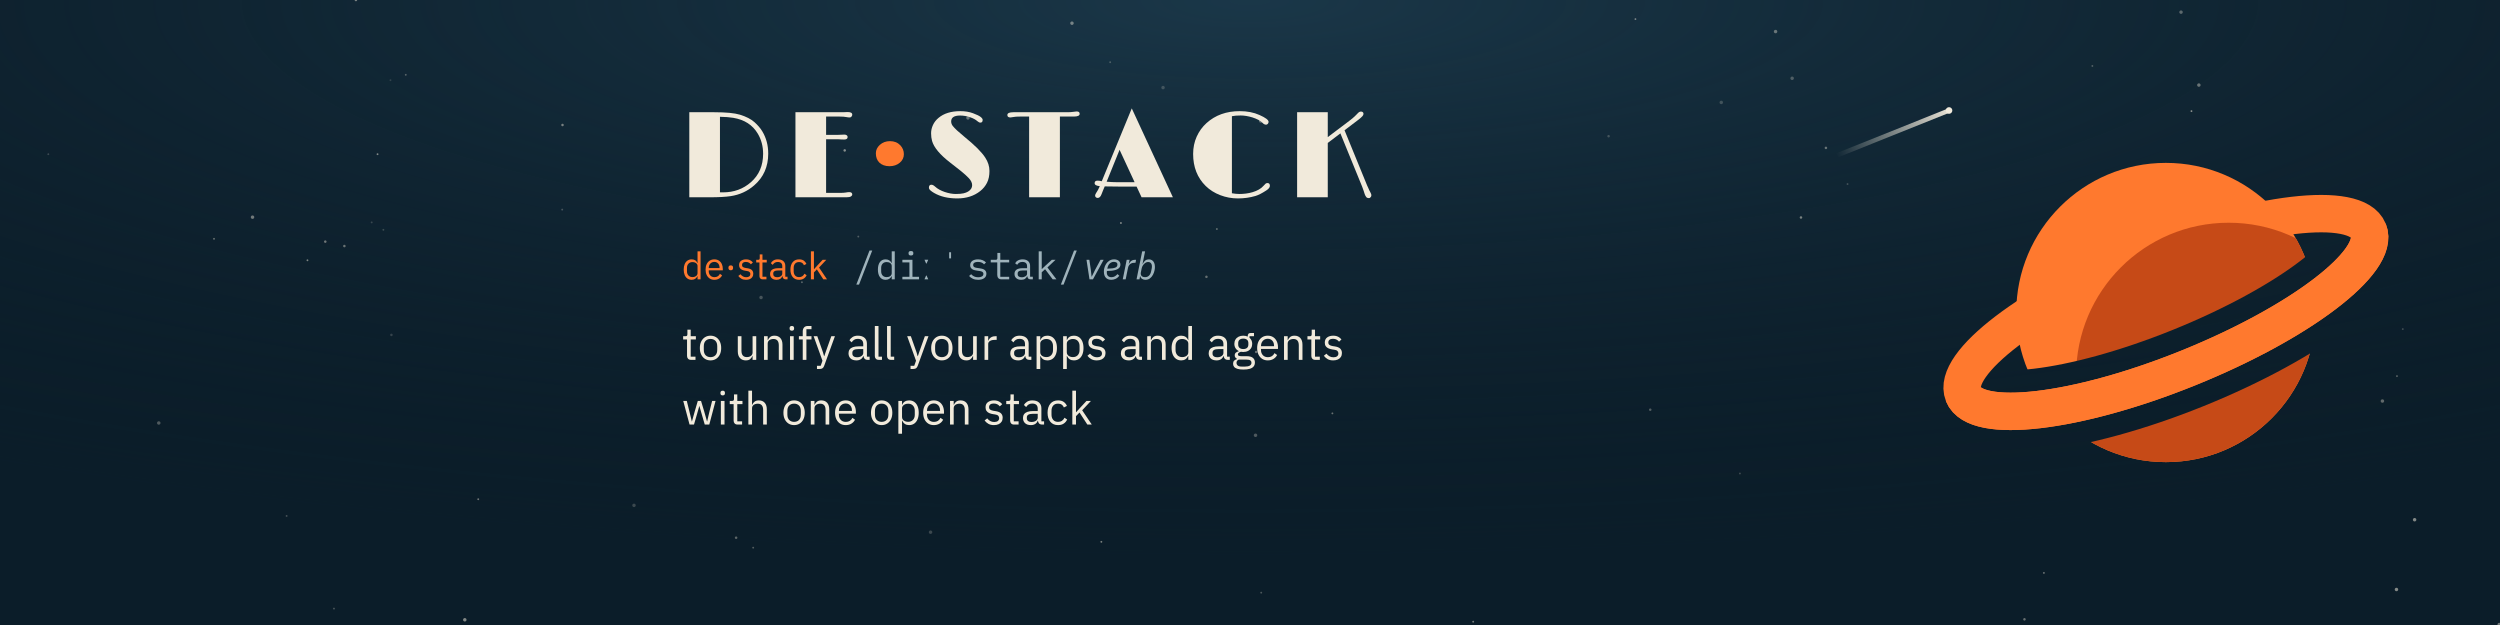
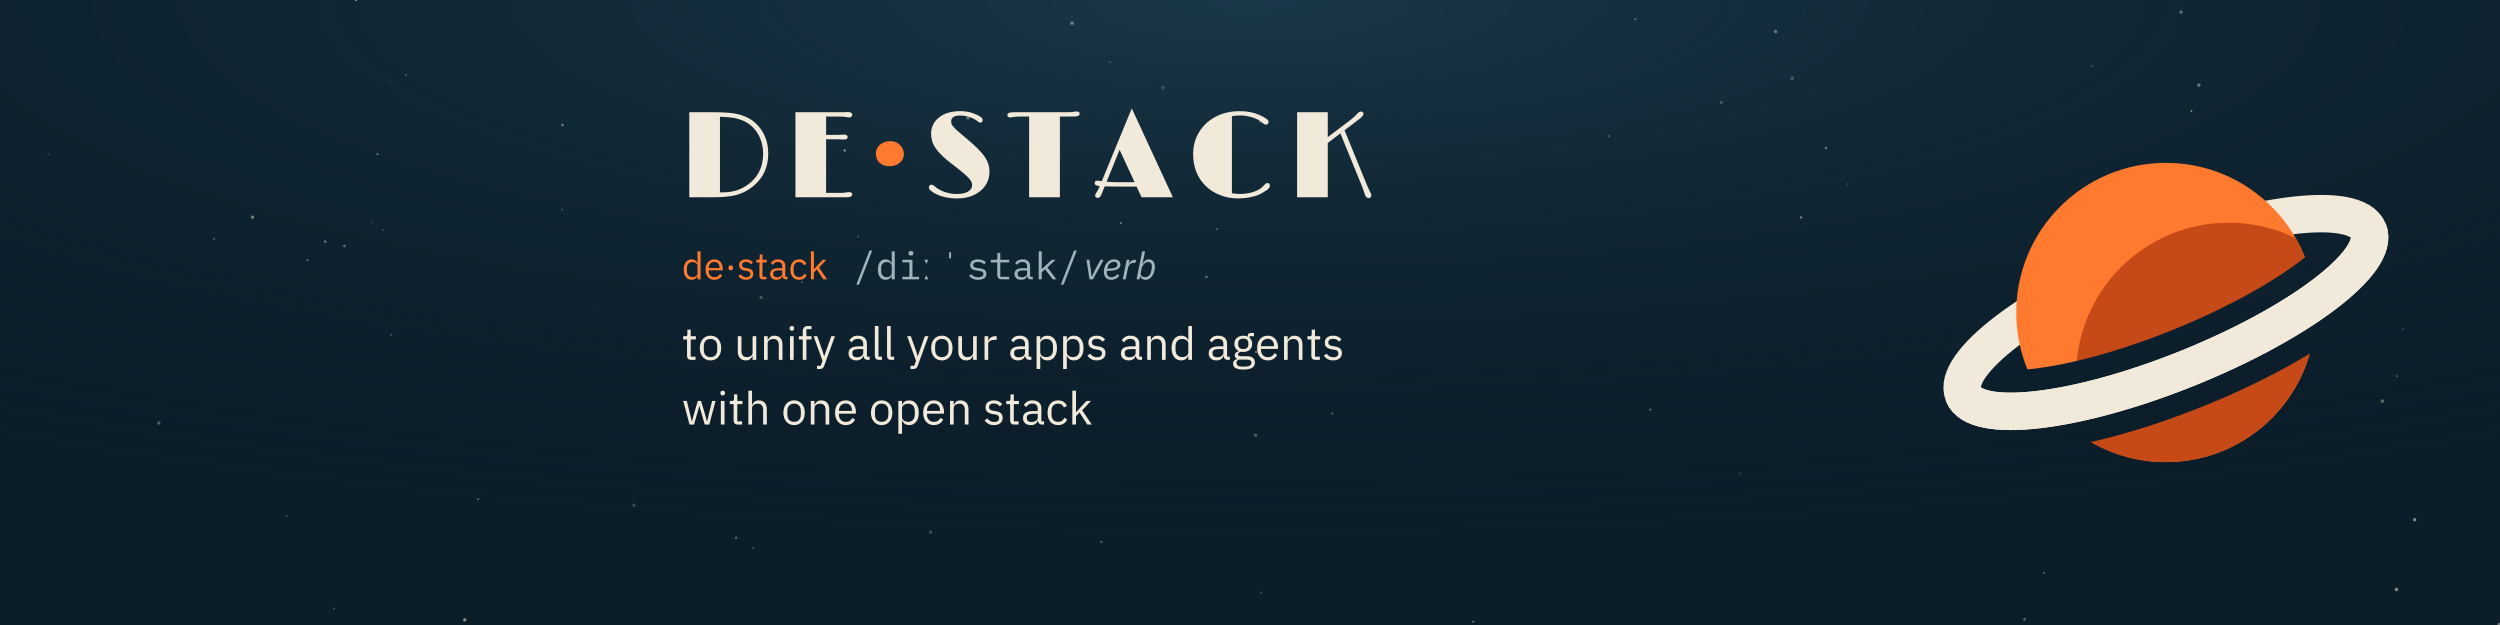
<svg xmlns="http://www.w3.org/2000/svg" viewBox="0 0 1584 396" role="img" aria-label="Destack banner, 1584 by 396">
  <defs>
    <radialGradient id="b2light" cx="0.5" cy="0" r="0.9">
      <stop offset="0" stop-color="#1c3a4c" stop-opacity="0.9" />
      <stop offset="1" stop-color="#0b1d29" stop-opacity="0" />
    </radialGradient>
  </defs>
  <rect width="1584" height="396" fill="#0b1d29" />
  <rect width="1584" height="396" fill="url(#b2light)" />
  <circle cx="710.2" cy="141.3" r="0.60" fill="#f1eadb" opacity="0.54" />
  <circle cx="1325.7" cy="41.8" r="0.60" fill="#f1eadb" opacity="0.30" />
  <circle cx="247.4" cy="50.8" r="0.60" fill="#f1eadb" opacity="0.15" />
  <circle cx="1156.9" cy="93.7" r="0.80" fill="#f1eadb" opacity="0.40" />
  <circle cx="1282.7" cy="392.4" r="0.80" fill="#f1eadb" opacity="0.41" />
  <circle cx="248.0" cy="212.2" r="0.80" fill="#f1eadb" opacity="0.18" />
  <circle cx="30.6" cy="97.7" r="0.60" fill="#f1eadb" opacity="0.21" />
  <circle cx="1102.4" cy="300.0" r="0.60" fill="#f1eadb" opacity="0.22" />
  <circle cx="303.0" cy="316.3" r="0.60" fill="#f1eadb" opacity="0.45" />
  <circle cx="697.8" cy="343.3" r="0.60" fill="#f1eadb" opacity="0.49" />
  <circle cx="679.2" cy="14.7" r="1.10" fill="#f1eadb" opacity="0.44" />
  <circle cx="1393.2" cy="53.9" r="1.10" fill="#f1eadb" opacity="0.40" />
  <circle cx="100.6" cy="268.0" r="1.10" fill="#f1eadb" opacity="0.30" />
  <circle cx="1518.7" cy="238.3" r="0.60" fill="#f1eadb" opacity="0.34" />
  <circle cx="535.2" cy="95.3" r="0.80" fill="#f1eadb" opacity="0.53" />
  <circle cx="466.4" cy="340.7" r="0.80" fill="#f1eadb" opacity="0.36" />
  <circle cx="798.8" cy="76.7" r="1.10" fill="#f1eadb" opacity="0.34" />
  <circle cx="160.0" cy="137.6" r="1.10" fill="#f1eadb" opacity="0.44" />
  <circle cx="764.4" cy="175.4" r="0.80" fill="#f1eadb" opacity="0.38" />
  <circle cx="1141.1" cy="137.8" r="0.80" fill="#f1eadb" opacity="0.47" />
  <circle cx="242.9" cy="145.6" r="0.60" fill="#f1eadb" opacity="0.21" />
  <circle cx="1019.2" cy="86.3" r="0.80" fill="#f1eadb" opacity="0.22" />
  <circle cx="933.4" cy="393.9" r="0.60" fill="#f1eadb" opacity="0.48" />
  <circle cx="451.8" cy="93.6" r="0.80" fill="#f1eadb" opacity="0.26" />
  <circle cx="1432.2" cy="259.5" r="1.10" fill="#f1eadb" opacity="0.32" />
  <circle cx="181.6" cy="326.9" r="0.60" fill="#f1eadb" opacity="0.26" />
  <circle cx="1529.9" cy="329.3" r="1.10" fill="#f1eadb" opacity="0.52" />
  <circle cx="799.1" cy="375.5" r="0.60" fill="#f1eadb" opacity="0.29" />
  <circle cx="771.0" cy="145.1" r="0.60" fill="#f1eadb" opacity="0.38" />
  <circle cx="613.3" cy="74.7" r="1.10" fill="#f1eadb" opacity="0.38" />
  <circle cx="795.5" cy="275.8" r="1.10" fill="#f1eadb" opacity="0.29" />
  <circle cx="356.2" cy="132.8" r="0.60" fill="#f1eadb" opacity="0.25" />
  <circle cx="589.6" cy="337.2" r="1.10" fill="#f1eadb" opacity="0.21" />
  <circle cx="1090.6" cy="64.9" r="1.10" fill="#f1eadb" opacity="0.21" />
  <circle cx="225.5" cy="0.0" r="0.80" fill="#f1eadb" opacity="0.47" />
  <circle cx="1125.0" cy="20.0" r="1.10" fill="#f1eadb" opacity="0.39" />
  <circle cx="1509.5" cy="254.1" r="1.10" fill="#f1eadb" opacity="0.37" />
  <circle cx="206.1" cy="153.1" r="0.80" fill="#f1eadb" opacity="0.43" />
  <circle cx="543.8" cy="149.9" r="0.60" fill="#f1eadb" opacity="0.29" />
  <circle cx="703.4" cy="39.4" r="0.60" fill="#f1eadb" opacity="0.26" />
  <circle cx="356.4" cy="79.2" r="0.80" fill="#f1eadb" opacity="0.46" />
  <circle cx="844.2" cy="261.9" r="0.60" fill="#f1eadb" opacity="0.41" />
  <circle cx="218.2" cy="155.9" r="0.80" fill="#f1eadb" opacity="0.41" />
  <circle cx="239.2" cy="97.7" r="0.60" fill="#f1eadb" opacity="0.51" />
  <circle cx="194.8" cy="164.9" r="0.60" fill="#f1eadb" opacity="0.49" />
  <circle cx="1337.9" cy="282.8" r="0.60" fill="#f1eadb" opacity="0.43" />
  <circle cx="1036.2" cy="12.1" r="0.60" fill="#f1eadb" opacity="0.46" />
  <circle cx="294.5" cy="392.7" r="1.10" fill="#f1eadb" opacity="0.52" />
  <circle cx="508.1" cy="178.8" r="0.60" fill="#f1eadb" opacity="0.34" />
  <circle cx="1170.6" cy="116.6" r="0.60" fill="#f1eadb" opacity="0.23" />
  <circle cx="482.2" cy="188.5" r="1.10" fill="#f1eadb" opacity="0.25" />
  <circle cx="257.1" cy="47.4" r="0.60" fill="#f1eadb" opacity="0.32" />
  <circle cx="1381.9" cy="7.7" r="1.10" fill="#f1eadb" opacity="0.34" />
  <circle cx="736.9" cy="55.5" r="1.10" fill="#f1eadb" opacity="0.20" />
  <circle cx="795.9" cy="223.0" r="0.80" fill="#f1eadb" opacity="0.41" />
  <circle cx="211.6" cy="385.6" r="0.60" fill="#f1eadb" opacity="0.28" />
  <circle cx="1311.4" cy="168.6" r="0.80" fill="#f1eadb" opacity="0.48" />
  <circle cx="1388.5" cy="70.4" r="0.60" fill="#f1eadb" opacity="0.54" />
  <circle cx="1522.4" cy="208.5" r="0.60" fill="#f1eadb" opacity="0.23" />
  <circle cx="1135.5" cy="49.6" r="1.10" fill="#f1eadb" opacity="0.27" />
  <circle cx="401.7" cy="320.2" r="1.10" fill="#f1eadb" opacity="0.21" />
  <circle cx="1045.6" cy="259.6" r="0.80" fill="#f1eadb" opacity="0.31" />
  <circle cx="1295.0" cy="363.0" r="0.60" fill="#f1eadb" opacity="0.42" />
  <circle cx="135.6" cy="151.3" r="0.60" fill="#f1eadb" opacity="0.40" />
  <circle cx="235.5" cy="140.9" r="0.60" fill="#f1eadb" opacity="0.19" />
  <circle cx="1583.5" cy="395.7" r="1.10" fill="#f1eadb" opacity="0.45" />
  <circle cx="1518.4" cy="373.5" r="1.10" fill="#f1eadb" opacity="0.53" />
  <circle cx="1282.7" cy="198.4" r="1.10" fill="#f1eadb" opacity="0.20" />
  <circle cx="477.2" cy="347.0" r="0.60" fill="#f1eadb" opacity="0.32" />
  <defs>
-     <linearGradient id="b2streak" x1="1163.8" y1="98.5" x2="1234.9" y2="70.0" gradientUnits="userSpaceOnUse">
-       <stop offset="0" stop-color="#f1eadb" stop-opacity="0" />
-       <stop offset="1" stop-color="#f1eadb" stop-opacity="0.95" />
-     </linearGradient>
-   </defs>
-   <path d="M1163.8 98.5L1234.9 70.0" stroke="url(#b2streak)" stroke-width="2.8" stroke-linecap="round" />
-   <circle cx="1234.9" cy="70.0" r="2.1" fill="#f1eadb" />
-   <defs>
    <radialGradient id="b2halo">
      <stop offset="0.55" stop-color="#ff792e" stop-opacity="0.35" />
      <stop offset="1" stop-color="#ff792e" stop-opacity="0" />
    </radialGradient>
    <clipPath id="b2front">
      <path d="M-60 198.0H2804.6V278.0H-60Z" transform="rotate(-22 1372.3 198.0)" />
    </clipPath>
    <clipPath id="b2globe">
      <circle cx="1372.3" cy="198.0" r="94.8" />
    </clipPath>
    <clipPath id="b2lit">
      <circle cx="1315.42" cy="141.12" r="94.80" />
    </clipPath>
    <mask id="b2cut" maskUnits="userSpaceOnUse" x="-60" y="-60" width="2864.6" height="516.0">
      <rect x="-60" y="-60" width="2864.6" height="516.0" fill="#fff" />
      <g clip-path="url(#b2front)">
        <ellipse cx="1372.3" cy="198.0" rx="138.4" ry="37.9" transform="rotate(-22 1372.3 198.0)" fill="none" stroke="#000" stroke-width="52.1" />
      </g>
    </mask>
  </defs>
-   <ellipse cx="1372.3" cy="198.0" rx="138.4" ry="37.9" transform="rotate(-22 1372.3 198.0)" fill="none" stroke="#ff792e" stroke-width="23.7" />
+   <ellipse cx="1372.3" cy="198.0" rx="138.4" ry="37.9" transform="rotate(-22 1372.3 198.0)" fill="none" stroke="#f1eadb" stroke-width="23.7" />
  <g mask="url(#b2cut)">
    <circle cx="1372.3" cy="198.0" r="94.8" fill="#ff792e" />
    <g clip-path="url(#b2globe)">
      <circle cx="1412.12" cy="237.82" r="96.70" fill="#c64a17" />
    </g>
  </g>
  <g clip-path="url(#b2front)">
-     <ellipse cx="1372.3" cy="198.0" rx="138.4" ry="37.9" transform="rotate(-22 1372.3 198.0)" fill="none" stroke="#ff792e" stroke-width="23.7" />
+     <ellipse cx="1372.3" cy="198.0" rx="138.4" ry="37.9" transform="rotate(-22 1372.3 198.0)" fill="none" stroke="#f1eadb" stroke-width="23.7" />
  </g>
  <g aria-label="Destack. de·stack /diːˈstak/ verb: to unify all your apps and agents with one open stack">
    <path fill="#f1eadb" transform="translate(430 125) scale(0.03808594 -0.03808594)" d="M177 1415L593 1415Q884 1415 1020 1374Q1175 1326 1259.5 1251Q1344 1176 1392 1096Q1490 933 1490 726Q1490 400 1256 198Q1090 53 865 19Q740 0 515 0L177 0ZM687 83Q703 82 716 82L739 82Q1010 82 1202 251Q1405 429 1405 724Q1405 910 1316 1059Q1187 1276 908 1322Q817 1337 687 1339Z" />
    <path fill="#f1eadb" transform="translate(497.8996 125) scale(0.03808594 -0.03808594)" d="M1054 86Q1105 86 1105 46Q1105 28 1083 14Q1061 0 1007 0L160 0L160 1415Q554 1415 948 1415L1030 1418Q1105 1418 1105 1374Q1105 1357 1092.5 1342.5Q1080 1328 1064 1328Q1038 1328 1009 1334Q966 1343 891 1343L670 1343L670 1038L852 1038Q852 1038 975 1043Q997 1043 1012.5 1032.5Q1028 1022 1028 1003Q1028 961 972 961L929 962Q896 965 874 965L670 965L670 73L891 73Q965 73 996 79Q1033 86 1054 86Z" />
    <path fill="#ff792e" transform="translate(551.2504 125) scale(0.03808594 -0.03808594)" d="M324 517Q270 517 227.5 532.5Q185 548 156 576Q97 634 97 732Q97 812 163 872Q232 934 332 934Q438 934 504 865Q563 802 563 717Q563 632 495 575Q426 517 324 517Z" />
    <path fill="#f1eadb" transform="translate(585.1012 125) scale(0.03808594 -0.03808594)" d="M177 72Q142 92 116.5 114Q91 136 91 161Q91 209 132 209Q159 209 192 179Q225 149 266 126.5Q307 104 355 88Q454 55 538 55Q622 55 667.5 66Q713 77 744 96Q810 137 810 201Q810 260 753 320Q705 371 617 442L446 576Q189 774 143 938Q127 995 127 1065Q127 1135 158.5 1203Q190 1271 252 1322Q385 1433 614 1433Q731 1433 824 1398.5Q917 1364 951 1337Q985 1310 985 1288Q985 1242 947 1242Q925 1242 900 1264Q875 1286 844.5 1302.5Q814 1319 775 1332Q691 1360 610 1360Q461 1360 461 1262Q461 1221 488 1186Q536 1125 675.5 1011.5Q815 898 899.5 813Q984 728 1028 660Q1098 553 1098 437.5Q1098 322 1057.5 241.5Q1017 161 944 103Q790 -19 562 -19Q334 -19 177 72Z" />
    <path fill="#f1eadb" transform="translate(638.2234 125) scale(0.03808594 -0.03808594)" d="M1204 1389Q1204 1343 1107 1343L875 1343L875 0L363 0L363 1343L213 1343Q136 1343 107 1336Q69 1328 52 1328Q1 1328 1 1368Q1 1415 100 1415L992 1415Q1061 1415 1094 1421Q1134 1428 1154 1428Q1204 1428 1204 1389Z" />
    <path fill="#f1eadb" transform="translate(693.2119 125) scale(0.03808594 -0.03808594)" d="M427 178Q244 178 177 181L148 112Q135 83 124 51Q101 -11 60 -11Q41 -11 29 1Q17 13 17 26Q17 48 36 75Q66 117 95 185Q9 193 9 235Q9 277 58 277Q88 277 128 267L627 1479L1311 0L790 0L707 178ZM209 259Q305 251 381 251L674 251L424 790Z" />
    <path fill="#f1eadb" transform="translate(752.6184 125) scale(0.03808594 -0.03808594)" d="M1324 237Q1365 237 1365 191Q1365 153 1307 115Q1199 44 1125 22Q986 -19 833 -19Q680 -19 538.5 35.5Q397 90 297 188Q88 394 88 720Q88 877 147 1008.5Q206 1140 310 1234Q530 1433 863 1433Q1050 1433 1192 1369Q1343 1302 1343 1255Q1343 1236 1330.5 1222Q1318 1208 1302 1208Q1270 1208 1244 1236.5Q1218 1265 1173.5 1288Q1129 1311 1076 1328Q968 1361 879.5 1361Q791 1361 733 1349L733 67Q803 55 857 55Q911 55 967 62Q1023 69 1077 85Q1198 121 1259 191Q1281 217 1294 227Q1307 237 1324 237Z" />
    <path fill="#f1eadb" transform="translate(815.1098 125) scale(0.03808594 -0.03808594)" d="M177 1415L687 1415L687 1001L1043 1270Q1118 1327 1152 1363Q1186 1399 1194.5 1406.5Q1203 1414 1210 1418Q1222 1426 1240.5 1426Q1259 1426 1270 1415.5Q1281 1405 1281 1392.5Q1281 1380 1278 1371.5Q1275 1363 1266 1352Q1246 1328 1190 1285L966 1115L1341 198Q1352 172 1362 152L1378 116L1396 82Q1403 68 1408 55Q1413 42 1412 30Q1411 18 1405 8Q1391 -14 1371 -14Q1343 -14 1329 2Q1311 24 1302 51L1284 107Q1275 135 1260 174L897 1063L687 904L687 0L177 0Z" />
    <path fill="#ff792e" transform="translate(432 177) scale(0.024 -0.024)" d="M415 0L415 84L411 84Q388 36 350.5 12Q313 -12 260 -12Q196 -12 148.5 21Q101 54 75.5 115Q50 176 50 258Q50 341 75.5 401.5Q101 462 148.5 495Q196 528 260 528Q313 528 352 504.5Q391 481 411 432L415 432L415 740L495 740L495 0ZM282 60Q319 60 349 72.5Q379 85 397 108.5Q415 132 415 165L415 357Q415 386 397 408Q379 430 349 443Q319 456 282 456Q215 456 175.5 413.5Q136 371 136 302L136 214Q136 145 175.5 102.5Q215 60 282 60Z" />
    <path fill="#ff792e" transform="translate(445.92 177) scale(0.024 -0.024)" d="M279 -12Q209 -12 157 21.5Q105 55 76 115.5Q47 176 47 258Q47 340 76 400.5Q105 461 157 494.5Q209 528 279 528Q348 528 398 495.5Q448 463 475 406Q502 349 502 276L502 238L131 238L131 214Q131 147 171.5 102.5Q212 58 284 58Q333 58 369.5 81Q406 104 426 147L483 106Q458 54 405 21Q352 -12 279 -12ZM279 461Q236 461 202.5 441Q169 421 150 385.5Q131 350 131 305L131 298L416 298L416 309Q416 355 399 389Q382 423 351 442Q320 461 279 461Z" />
    <path fill="#ff792e" transform="translate(459.096 177) scale(0.024 -0.024)" d="M163 240Q132 240 117 256.5Q102 273 102 298L102 311Q102 337 117 353Q132 369 163 369Q195 369 209.5 353Q224 337 224 311L224 298Q224 273 209.5 256.5Q195 240 163 240Z" />
    <path fill="#ff792e" transform="translate(466.92 177) scale(0.024 -0.024)" d="M240 -12Q169 -12 120 15.5Q71 43 36 89L93 135Q123 98 160 77Q197 56 246 56Q297 56 325.5 78Q354 100 354 140Q354 170 334.5 192Q315 214 264 221L223 227Q176 234 138 250.5Q100 267 78.5 297.5Q57 328 57 376Q57 453 109.5 490.5Q162 528 241 528Q283 528 315.5 518Q348 508 374 489.5Q400 471 421 445L368 397Q351 421 318 440.5Q285 460 235 460Q186 460 160 438.5Q134 417 134 380Q134 343 159.5 325.5Q185 308 233 300L273 294Q359 281 395 244.5Q431 208 431 149Q431 99 408 63Q385 27 342 7.5Q299 -12 240 -12Z" />
    <path fill="#ff792e" transform="translate(478.44 177) scale(0.024 -0.024)" d="M299 0L199 0Q158 0 136 24Q114 48 114 85L114 446L29 446L29 516L77 516Q103 516 112.5 526.5Q122 537 122 563L122 659L194 659L194 516L307 516L307 446L194 446L194 70L299 70Z" />
    <path fill="#ff792e" transform="translate(486.864 177) scale(0.024 -0.024)" d="M505 0L460 0Q428 0 408 13.5Q388 27 379 51Q370 75 370 106L370 113L401 84L366 84Q350 37 310.5 12.5Q271 -12 217 -12Q135 -12 89.5 30Q44 72 44 144Q44 193 68 226.5Q92 260 140.5 277.5Q189 295 264 295L366 295L366 346Q366 401 336 430Q306 459 244 459Q198 459 166 438Q134 417 113 382L65 427Q86 468 132 498Q178 528 248 528Q341 528 393.5 482Q446 436 446 354L446 70L505 70ZM366 235L260 235Q192 235 160 215Q128 195 128 157L128 136Q128 98 156 77Q184 56 230 56Q270 56 300.5 68.5Q331 81 348.5 102.5Q366 124 366 150Z" />
    <path fill="#ff792e" transform="translate(499.68 177) scale(0.024 -0.024)" d="M277 -12Q168 -12 107.5 61Q47 134 47 258Q47 382 107.5 455Q168 528 277 528Q354 528 401 494Q448 460 470 407L403 373Q389 413 356.5 435Q324 457 277 457Q206 457 169.5 413.5Q133 370 133 302L133 214Q133 147 169.5 103Q206 59 277 59Q326 59 361 82Q396 105 417 149L475 110Q450 55 400.5 21.5Q351 -12 277 -12Z" />
    <path fill="#ff792e" transform="translate(511.752 177) scale(0.024 -0.024)" d="M85 0L85 740L165 740L165 363L165 271L169 271L248 359L394 516L491 516L300 312L510 0L413 0L242 263L165 184L165 0Z" />
    <path fill="#9fb3bb" transform="translate(540.4 177) scale(0.024 -0.024)" d="M90 -138L438 760L510 760L162 -138Z" />
    <path fill="#9fb3bb" transform="translate(554.8 177) scale(0.024 -0.024)" d="M425 84L421 84Q371 -12 262 -12Q167 -12 113.5 59Q60 130 60 258Q60 386 113.5 457Q167 528 262 528Q371 528 421 432L425 432L425 740L505 740L505 0L425 0ZM293 59Q320 59 344 66Q368 73 386 86.5Q404 100 414.5 119.5Q425 139 425 165L425 351Q425 377 414.5 396.5Q404 416 386 429.5Q368 443 344 450Q320 457 293 457Q223 457 184.5 414.5Q146 372 146 302L146 214Q146 144 184.5 101.5Q223 59 293 59Z" />
    <path fill="#9fb3bb" transform="translate(569.2 177) scale(0.024 -0.024)" d="M332 630Q297 630 283 644.5Q269 659 269 681L269 697Q269 719 283 733.5Q297 748 332 748Q367 748 381 733.5Q395 719 395 697L395 681Q395 659 381 644.5Q367 630 332 630ZM106 68L292 68L292 448L106 448L106 516L372 516L372 68L546 68L546 0L106 0Z" />
    <path fill="#9fb3bb" transform="translate(583.6 177) scale(0.01171875 -0.01171875)" d="M387 1062L297 857L272 857L182 1062ZM387 0L182 0L272 205L297 205Z" />
    <path fill="#9fb3bb" transform="translate(598 177) scale(0.01171875 -0.01171875)" d="M392 1134L289 1134L289 1466L392 1466Z" />
    <path fill="#9fb3bb" transform="translate(612.4 177) scale(0.024 -0.024)" d="M306 -12Q225 -12 166.5 15.5Q108 43 67 89L121 136Q158 97 202 76Q246 55 308 55Q368 55 406.5 76.5Q445 98 445 144Q445 164 437.5 177.5Q430 191 417 199Q404 207 388 211.5Q372 216 354 219L273 231Q246 235 214.5 242Q183 249 157 264.5Q131 280 113.5 306Q96 332 96 374Q96 413 111.5 441.5Q127 470 155 489.5Q183 509 221 518.5Q259 528 304 528Q374 528 425.5 506Q477 484 514 445L462 396Q453 407 439.5 418.5Q426 430 406.5 439.5Q387 449 361 455Q335 461 301 461Q240 461 207.5 440Q175 419 175 379Q175 359 182.5 345.5Q190 332 203 324Q216 316 232.5 311.5Q249 307 266 304L347 292Q375 288 406 281Q437 274 463 258.5Q489 243 506.5 217Q524 191 524 149Q524 72 464.5 30Q405 -12 306 -12Z" />
    <path fill="#9fb3bb" transform="translate(626.8 177) scale(0.024 -0.024)" d="M325 0Q266 0 238.5 33Q211 66 211 118L211 448L39 448L39 516L167 516Q193 516 203.5 526.5Q214 537 214 563L214 698L291 698L291 516L526 516L526 448L291 448L291 68L526 68L526 0Z" />
    <path fill="#9fb3bb" transform="translate(641.2 177) scale(0.024 -0.024)" d="M495 0Q448 0 428 24Q408 48 403 84L398 84Q381 39 343.5 13.5Q306 -12 243 -12Q162 -12 114 30Q66 72 66 145Q66 217 118.5 256Q171 295 288 295L398 295L398 346Q398 403 366 431.5Q334 460 275 460Q223 460 190 439.5Q157 419 137 384L83 424Q93 444 110 463Q127 482 152 496.5Q177 511 209 519.5Q241 528 280 528Q371 528 424.5 482Q478 436 478 354L478 70L550 70L550 0ZM257 55Q288 55 313.5 62.5Q339 70 358 82.5Q377 95 387.5 112.5Q398 130 398 150L398 235L288 235Q216 235 183 215Q150 195 150 157L150 136Q150 96 178.5 75.5Q207 55 257 55Z" />
    <path fill="#9fb3bb" transform="translate(655.6 177) scale(0.024 -0.024)" d="M105 740L185 740L185 273L189 273L279 358L451 516L549 516L335 314L574 0L475 0L274 268L185 187L185 0L105 0Z" />
    <path fill="#9fb3bb" transform="translate(670 177) scale(0.024 -0.024)" d="M90 -138L438 760L510 760L162 -138Z" />
    <path fill="#9fb3bb" transform="translate(686.8 177) scale(0.024 -0.024)" d="M237 0L146 0L67 516L142 516L180 261L201 73L206 73L299 261L437 516L519 516Z" />
    <path fill="#9fb3bb" transform="translate(698.248 177) scale(0.024 -0.024)" d="M244 -12Q152 -12 100.5 43.5Q49 99 49 204Q49 224 51 244.5Q53 265 57 284Q71 352 107 407.5Q143 463 197 495.5Q251 528 319 528Q352 528 382 519.5Q412 511 435 494Q458 477 471.5 451Q485 425 485 390Q485 356 471 329Q457 302 429 282Q401 262 358 248.5Q315 235 258 228.5Q201 222 129 221Q128 211 127 199Q126 187 126 179Q126 124 157.5 90.5Q189 57 249 57Q298 57 337.5 79.5Q377 102 407 139L457 94Q409 36 354.5 12Q300 -12 244 -12ZM311 462Q271 462 236.5 443Q202 424 178.5 390Q155 356 145 310L139 281Q222 284 274.5 291.5Q327 299 355.5 312.5Q384 326 395 345Q406 364 406 391Q406 432 377 447Q348 462 311 462Z" />
    <path fill="#9fb3bb" transform="translate(710.512 177) scale(0.024 -0.024)" d="M113 0L36 0L140 516L217 516L195 413L200 413Q214 439 234 462.5Q254 486 283.5 501Q313 516 355 516L387 516L372 437L336 437Q289 437 255.5 419Q222 401 202 371.5Q182 342 175 307Z" />
    <path fill="#9fb3bb" transform="translate(719.248 177) scale(0.024 -0.024)" d="M36 0L185 740L262 740L194 404L197 404Q229 469 268 498.5Q307 528 364 528Q411 528 446.5 504Q482 480 501.5 436Q521 392 521 331Q521 309 519 286Q517 263 512 240Q499 176 468 118.5Q437 61 387.5 24.5Q338 -12 269 -12Q223 -12 184 11.5Q145 35 134 84L130 84L113 0ZM262 58Q325 58 366 99Q407 140 422 215L437 290Q439 303 440.5 315.5Q442 328 442 341Q442 375 431.5 401Q421 427 399.5 442.5Q378 458 343 458Q309 458 283.5 444Q258 430 235 407Q210 382 194 352Q178 322 170 283L149 178Q143 146 152.5 118.5Q162 91 189 74.5Q216 58 262 58Z" />
    <path fill="#f1eadb" transform="translate(432 228) scale(0.029 -0.029)" d="M299 0L199 0Q158 0 136 24Q114 48 114 85L114 446L29 446L29 516L77 516Q103 516 112.5 526.5Q122 537 122 563L122 659L194 659L194 516L307 516L307 446L194 446L194 70L299 70Z" />
    <path fill="#f1eadb" transform="translate(442.063 228) scale(0.029 -0.029)" d="M280 -12Q211 -12 158.5 21.5Q106 55 76.5 115.5Q47 176 47 258Q47 340 76.5 400.5Q106 461 158.5 494.5Q211 528 280 528Q349 528 401.5 494.5Q454 461 483.5 400.5Q513 340 513 258Q513 176 483.5 115.5Q454 55 401.5 21.5Q349 -12 280 -12ZM280 59Q345 59 386 99Q427 139 427 221L427 295Q427 377 386 417Q345 457 280 457Q216 457 174.5 417Q133 377 133 295L133 221Q133 139 174.5 99Q216 59 280 59Z" />
    <path fill="#f1eadb" transform="translate(458.303 228) scale(0.029 -0.029)" d="" />
    <path fill="#f1eadb" transform="translate(465.147 228) scale(0.029 -0.029)" d="M403 0L403 84L399 84Q384 47 351.5 17.5Q319 -12 254 -12Q175 -12 127.5 39.5Q80 91 80 185L80 516L160 516L160 199Q160 130 190 95Q220 60 278 60Q310 60 338.5 70.5Q367 81 385 103Q403 125 403 159L403 516L483 516L483 0Z" />
    <path fill="#f1eadb" transform="translate(481.619 228) scale(0.029 -0.029)" d="M165 0L85 0L85 516L165 516L165 432L169 432Q188 476 222.5 502Q257 528 315 528Q395 528 441.5 476.5Q488 425 488 331L488 0L408 0L408 317Q408 386 378.5 421Q349 456 291 456Q259 456 230 445.5Q201 435 183 413Q165 391 165 358Z" />
    <path fill="#f1eadb" transform="translate(498.091 228) scale(0.029 -0.029)" d="M125 637Q100 637 88 649.5Q76 662 76 682L76 695Q76 715 88 727.5Q100 740 125 740Q151 740 162.5 727.5Q174 715 174 695L174 682Q174 662 162.5 649.5Q151 637 125 637ZM85 0L85 516L165 516L165 0Z" />
    <path fill="#f1eadb" transform="translate(505.341 228) scale(0.029 -0.029)" d="M113 0L113 446L29 446L29 516L113 516L113 620Q113 673 141 706.5Q169 740 226 740L304 740L304 670L193 670L193 516L304 516L304 446L193 446L193 0Z" />
    <path fill="#f1eadb" transform="translate(515.027 228) scale(0.029 -0.029)" d="M278 165L403 516L482 516L251 -120Q240 -151 226.5 -168.5Q213 -186 191 -193Q169 -200 131 -200L90 -200L90 -130L171 -130L210 -20L17 516L97 516L221 165L245 81L250 81Z" />
    <path fill="#f1eadb" transform="translate(529.498 228) scale(0.029 -0.029)" d="" />
    <path fill="#f1eadb" transform="translate(536.342 228) scale(0.029 -0.029)" d="M505 0L460 0Q428 0 408 13.5Q388 27 379 51Q370 75 370 106L370 113L401 84L366 84Q350 37 310.5 12.5Q271 -12 217 -12Q135 -12 89.5 30Q44 72 44 144Q44 193 68 226.5Q92 260 140.5 277.5Q189 295 264 295L366 295L366 346Q366 401 336 430Q306 459 244 459Q198 459 166 438Q134 417 113 382L65 427Q86 468 132 498Q178 528 248 528Q341 528 393.5 482Q446 436 446 354L446 70L505 70ZM366 235L260 235Q192 235 160 215Q128 195 128 157L128 136Q128 98 156 77Q184 56 230 56Q270 56 300.5 68.5Q331 81 348.5 102.5Q366 124 366 150Z" />
    <path fill="#f1eadb" transform="translate(551.828 228) scale(0.029 -0.029)" d="M241 0L170 0Q129 0 107 23.5Q85 47 85 83L85 740L165 740L165 70L241 70Z" />
    <path fill="#f1eadb" transform="translate(559.571 228) scale(0.029 -0.029)" d="M241 0L170 0Q129 0 107 23.5Q85 47 85 83L85 740L165 740L165 70L241 70Z" />
    <path fill="#f1eadb" transform="translate(567.459 228) scale(0.029 -0.029)" d="" />
    <path fill="#f1eadb" transform="translate(574.303 228) scale(0.029 -0.029)" d="M278 165L403 516L482 516L251 -120Q240 -151 226.5 -168.5Q213 -186 191 -193Q169 -200 131 -200L90 -200L90 -130L171 -130L210 -20L17 516L97 516L221 165L245 81L250 81Z" />
    <path fill="#f1eadb" transform="translate(588.629 228) scale(0.029 -0.029)" d="M280 -12Q211 -12 158.5 21.5Q106 55 76.5 115.5Q47 176 47 258Q47 340 76.5 400.5Q106 461 158.5 494.5Q211 528 280 528Q349 528 401.5 494.5Q454 461 483.5 400.5Q513 340 513 258Q513 176 483.5 115.5Q454 55 401.5 21.5Q349 -12 280 -12ZM280 59Q345 59 386 99Q427 139 427 221L427 295Q427 377 386 417Q345 457 280 457Q216 457 174.5 417Q133 377 133 295L133 221Q133 139 174.5 99Q216 59 280 59Z" />
    <path fill="#f1eadb" transform="translate(604.869 228) scale(0.029 -0.029)" d="M403 0L403 84L399 84Q384 47 351.5 17.5Q319 -12 254 -12Q175 -12 127.5 39.5Q80 91 80 185L80 516L160 516L160 199Q160 130 190 95Q220 60 278 60Q310 60 338.5 70.5Q367 81 385 103Q403 125 403 159L403 516L483 516L483 0Z" />
    <path fill="#f1eadb" transform="translate(621.341 228) scale(0.029 -0.029)" d="M165 0L85 0L85 516L165 516L165 421L170 421Q179 446 198 467.5Q217 489 247 502.5Q277 516 319 516L350 516L350 436L303 436Q260 436 229 424.5Q198 413 181.5 394Q165 375 165 350Z" />
    <path fill="#f1eadb" transform="translate(631.984 228) scale(0.029 -0.029)" d="" />
    <path fill="#f1eadb" transform="translate(638.828 228) scale(0.029 -0.029)" d="M505 0L460 0Q428 0 408 13.5Q388 27 379 51Q370 75 370 106L370 113L401 84L366 84Q350 37 310.5 12.5Q271 -12 217 -12Q135 -12 89.5 30Q44 72 44 144Q44 193 68 226.5Q92 260 140.5 277.5Q189 295 264 295L366 295L366 346Q366 401 336 430Q306 459 244 459Q198 459 166 438Q134 417 113 382L65 427Q86 468 132 498Q178 528 248 528Q341 528 393.5 482Q446 436 446 354L446 70L505 70ZM366 235L260 235Q192 235 160 215Q128 195 128 157L128 136Q128 98 156 77Q184 56 230 56Q270 56 300.5 68.5Q331 81 348.5 102.5Q366 124 366 150Z" />
    <path fill="#f1eadb" transform="translate(654.314 228) scale(0.029 -0.029)" d="M85 -200L85 516L165 516L165 432L169 432Q189 481 228 504.5Q267 528 320 528Q385 528 432 495Q479 462 504.5 401.5Q530 341 530 258Q530 176 504.5 115Q479 54 432 21Q385 -12 320 -12Q267 -12 229.5 12Q192 36 169 84L165 84L165 -200ZM298 60Q366 60 405 102.5Q444 145 444 214L444 302Q444 371 405 413.5Q366 456 298 456Q262 456 231.5 443Q201 430 183 408Q165 386 165 357L165 165Q165 132 183 108.5Q201 85 231.5 72.5Q262 60 298 60Z" />
    <path fill="#f1eadb" transform="translate(671.134 228) scale(0.029 -0.029)" d="M85 -200L85 516L165 516L165 432L169 432Q189 481 228 504.5Q267 528 320 528Q385 528 432 495Q479 462 504.5 401.5Q530 341 530 258Q530 176 504.5 115Q479 54 432 21Q385 -12 320 -12Q267 -12 229.5 12Q192 36 169 84L165 84L165 -200ZM298 60Q366 60 405 102.5Q444 145 444 214L444 302Q444 371 405 413.5Q366 456 298 456Q262 456 231.5 443Q201 430 183 408Q165 386 165 357L165 165Q165 132 183 108.5Q201 85 231.5 72.5Q262 60 298 60Z" />
    <path fill="#f1eadb" transform="translate(687.954 228) scale(0.029 -0.029)" d="M240 -12Q169 -12 120 15.5Q71 43 36 89L93 135Q123 98 160 77Q197 56 246 56Q297 56 325.5 78Q354 100 354 140Q354 170 334.5 192Q315 214 264 221L223 227Q176 234 138 250.5Q100 267 78.5 297.5Q57 328 57 376Q57 453 109.5 490.5Q162 528 241 528Q283 528 315.5 518Q348 508 374 489.5Q400 471 421 445L368 397Q351 421 318 440.5Q285 460 235 460Q186 460 160 438.5Q134 417 134 380Q134 343 159.5 325.5Q185 308 233 300L273 294Q359 281 395 244.5Q431 208 431 149Q431 99 408 63Q385 27 342 7.5Q299 -12 240 -12Z" />
    <path fill="#f1eadb" transform="translate(702.077 228) scale(0.029 -0.029)" d="" />
    <path fill="#f1eadb" transform="translate(708.921 228) scale(0.029 -0.029)" d="M505 0L460 0Q428 0 408 13.5Q388 27 379 51Q370 75 370 106L370 113L401 84L366 84Q350 37 310.5 12.5Q271 -12 217 -12Q135 -12 89.5 30Q44 72 44 144Q44 193 68 226.5Q92 260 140.5 277.5Q189 295 264 295L366 295L366 346Q366 401 336 430Q306 459 244 459Q198 459 166 438Q134 417 113 382L65 427Q86 468 132 498Q178 528 248 528Q341 528 393.5 482Q446 436 446 354L446 70L505 70ZM366 235L260 235Q192 235 160 215Q128 195 128 157L128 136Q128 98 156 77Q184 56 230 56Q270 56 300.5 68.5Q331 81 348.5 102.5Q366 124 366 150Z" />
    <path fill="#f1eadb" transform="translate(724.407 228) scale(0.029 -0.029)" d="M165 0L85 0L85 516L165 516L165 432L169 432Q188 476 222.5 502Q257 528 315 528Q395 528 441.5 476.5Q488 425 488 331L488 0L408 0L408 317Q408 386 378.5 421Q349 456 291 456Q259 456 230 445.5Q201 435 183 413Q165 391 165 358Z" />
    <path fill="#f1eadb" transform="translate(740.879 228) scale(0.029 -0.029)" d="M415 0L415 84L411 84Q388 36 350.5 12Q313 -12 260 -12Q196 -12 148.5 21Q101 54 75.5 115Q50 176 50 258Q50 341 75.5 401.5Q101 462 148.5 495Q196 528 260 528Q313 528 352 504.5Q391 481 411 432L415 432L415 740L495 740L495 0ZM282 60Q319 60 349 72.5Q379 85 397 108.5Q415 132 415 165L415 357Q415 386 397 408Q379 430 349 443Q319 456 282 456Q215 456 175.5 413.5Q136 371 136 302L136 214Q136 145 175.5 102.5Q215 60 282 60Z" />
    <path fill="#f1eadb" transform="translate(757.699 228) scale(0.029 -0.029)" d="" />
    <path fill="#f1eadb" transform="translate(764.543 228) scale(0.029 -0.029)" d="M505 0L460 0Q428 0 408 13.5Q388 27 379 51Q370 75 370 106L370 113L401 84L366 84Q350 37 310.5 12.5Q271 -12 217 -12Q135 -12 89.5 30Q44 72 44 144Q44 193 68 226.5Q92 260 140.5 277.5Q189 295 264 295L366 295L366 346Q366 401 336 430Q306 459 244 459Q198 459 166 438Q134 417 113 382L65 427Q86 468 132 498Q178 528 248 528Q341 528 393.5 482Q446 436 446 354L446 70L505 70ZM366 235L260 235Q192 235 160 215Q128 195 128 157L128 136Q128 98 156 77Q184 56 230 56Q270 56 300.5 68.5Q331 81 348.5 102.5Q366 124 366 150Z" />
    <path fill="#f1eadb" transform="translate(780.029 228) scale(0.029 -0.029)" d="M520 -57Q520 -110 492 -144.5Q464 -179 408.5 -195.5Q353 -212 270 -212Q190 -212 139.5 -197Q89 -182 66 -153.5Q43 -125 43 -85Q43 -43 65 -19Q87 5 125 15L125 26Q103 37 91 54.5Q79 72 79 98Q79 137 104 157.5Q129 178 168 188L168 192Q122 214 96.5 255Q71 296 71 350Q71 403 95 443Q119 483 163 505.5Q207 528 265 528Q293 528 317.5 523Q342 518 363 508L363 517Q363 547 377 566.5Q391 586 423 586L500 586L500 516L402 516L402 483Q430 459 445.5 425Q461 391 461 350Q461 298 437 257.5Q413 217 369 194.5Q325 172 266 172Q253 172 240 173.5Q227 175 216 177Q191 170 169.5 156.5Q148 143 148 119Q148 96 170 88Q192 80 227 80L337 80Q433 80 476.5 43.5Q520 7 520 -57ZM445 -63Q445 -32 421.5 -13.5Q398 5 338 5L166 5Q141 -6 129.5 -23.5Q118 -41 118 -65Q118 -99 143.5 -123Q169 -147 230 -147L304 -147Q371 -147 408 -126Q445 -105 445 -63ZM266 236Q317 236 347 260.5Q377 285 377 336L377 364Q377 415 347 439.5Q317 464 266 464Q215 464 185 439.5Q155 415 155 364L155 336Q155 285 185 260.5Q215 236 266 236Z" />
    <path fill="#f1eadb" transform="translate(795.167 228) scale(0.029 -0.029)" d="M279 -12Q209 -12 157 21.5Q105 55 76 115.5Q47 176 47 258Q47 340 76 400.5Q105 461 157 494.5Q209 528 279 528Q348 528 398 495.5Q448 463 475 406Q502 349 502 276L502 238L131 238L131 214Q131 147 171.5 102.5Q212 58 284 58Q333 58 369.5 81Q406 104 426 147L483 106Q458 54 405 21Q352 -12 279 -12ZM279 461Q236 461 202.5 441Q169 421 150 385.5Q131 350 131 305L131 298L416 298L416 309Q416 355 399 389Q382 423 351 442Q320 461 279 461Z" />
    <path fill="#f1eadb" transform="translate(811.088 228) scale(0.029 -0.029)" d="M165 0L85 0L85 516L165 516L165 432L169 432Q188 476 222.5 502Q257 528 315 528Q395 528 441.5 476.5Q488 425 488 331L488 0L408 0L408 317Q408 386 378.5 421Q349 456 291 456Q259 456 230 445.5Q201 435 183 413Q165 391 165 358Z" />
    <path fill="#f1eadb" transform="translate(827.56 228) scale(0.029 -0.029)" d="M299 0L199 0Q158 0 136 24Q114 48 114 85L114 446L29 446L29 516L77 516Q103 516 112.5 526.5Q122 537 122 563L122 659L194 659L194 516L307 516L307 446L194 446L194 70L299 70Z" />
    <path fill="#f1eadb" transform="translate(837.739 228) scale(0.029 -0.029)" d="M240 -12Q169 -12 120 15.5Q71 43 36 89L93 135Q123 98 160 77Q197 56 246 56Q297 56 325.5 78Q354 100 354 140Q354 170 334.5 192Q315 214 264 221L223 227Q176 234 138 250.5Q100 267 78.5 297.5Q57 328 57 376Q57 453 109.5 490.5Q162 528 241 528Q283 528 315.5 518Q348 508 374 489.5Q400 471 421 445L368 397Q351 421 318 440.5Q285 460 235 460Q186 460 160 438.5Q134 417 134 380Q134 343 159.5 325.5Q185 308 233 300L273 294Q359 281 395 244.5Q431 208 431 149Q431 99 408 63Q385 27 342 7.5Q299 -12 240 -12Z" />
    <path fill="#f1eadb" transform="translate(432 269) scale(0.029 -0.029)" d="M169 0L31 516L109 516L164 293L219 67L221 67L284 293L349 516L420 516L487 293L551 67L553 67L606 293L662 516L737 516L600 0L501 0L429 248L384 405L382 405L338 248L266 0Z" />
    <path fill="#f1eadb" transform="translate(454.272 269) scale(0.029 -0.029)" d="M125 637Q100 637 88 649.5Q76 662 76 682L76 695Q76 715 88 727.5Q100 740 125 740Q151 740 162.5 727.5Q174 715 174 695L174 682Q174 662 162.5 649.5Q151 637 125 637ZM85 0L85 516L165 516L165 0Z" />
    <path fill="#f1eadb" transform="translate(461.522 269) scale(0.029 -0.029)" d="M299 0L199 0Q158 0 136 24Q114 48 114 85L114 446L29 446L29 516L77 516Q103 516 112.5 526.5Q122 537 122 563L122 659L194 659L194 516L307 516L307 446L194 446L194 70L299 70Z" />
    <path fill="#f1eadb" transform="translate(471.701 269) scale(0.029 -0.029)" d="M85 0L85 740L165 740L165 432L169 432Q188 476 222.5 502Q257 528 315 528Q395 528 441.5 476.5Q488 425 488 331L488 0L408 0L408 317Q408 386 378.5 421Q349 456 291 456Q259 456 230 445.5Q201 435 183 413Q165 391 165 358L165 0Z" />
    <path fill="#f1eadb" transform="translate(488.173 269) scale(0.029 -0.029)" d="" />
    <path fill="#f1eadb" transform="translate(495.017 269) scale(0.029 -0.029)" d="M280 -12Q211 -12 158.5 21.5Q106 55 76.5 115.5Q47 176 47 258Q47 340 76.5 400.5Q106 461 158.5 494.5Q211 528 280 528Q349 528 401.5 494.5Q454 461 483.5 400.5Q513 340 513 258Q513 176 483.5 115.5Q454 55 401.5 21.5Q349 -12 280 -12ZM280 59Q345 59 386 99Q427 139 427 221L427 295Q427 377 386 417Q345 457 280 457Q216 457 174.5 417Q133 377 133 295L133 221Q133 139 174.5 99Q216 59 280 59Z" />
    <path fill="#f1eadb" transform="translate(511.257 269) scale(0.029 -0.029)" d="M165 0L85 0L85 516L165 516L165 432L169 432Q188 476 222.5 502Q257 528 315 528Q395 528 441.5 476.5Q488 425 488 331L488 0L408 0L408 317Q408 386 378.5 421Q349 456 291 456Q259 456 230 445.5Q201 435 183 413Q165 391 165 358Z" />
    <path fill="#f1eadb" transform="translate(527.729 269) scale(0.029 -0.029)" d="M279 -12Q209 -12 157 21.5Q105 55 76 115.5Q47 176 47 258Q47 340 76 400.5Q105 461 157 494.5Q209 528 279 528Q348 528 398 495.5Q448 463 475 406Q502 349 502 276L502 238L131 238L131 214Q131 147 171.5 102.5Q212 58 284 58Q333 58 369.5 81Q406 104 426 147L483 106Q458 54 405 21Q352 -12 279 -12ZM279 461Q236 461 202.5 441Q169 421 150 385.5Q131 350 131 305L131 298L416 298L416 309Q416 355 399 389Q382 423 351 442Q320 461 279 461Z" />
    <path fill="#f1eadb" transform="translate(543.65 269) scale(0.029 -0.029)" d="" />
    <path fill="#f1eadb" transform="translate(550.494 269) scale(0.029 -0.029)" d="M280 -12Q211 -12 158.5 21.5Q106 55 76.5 115.5Q47 176 47 258Q47 340 76.5 400.5Q106 461 158.5 494.5Q211 528 280 528Q349 528 401.5 494.5Q454 461 483.5 400.5Q513 340 513 258Q513 176 483.5 115.5Q454 55 401.5 21.5Q349 -12 280 -12ZM280 59Q345 59 386 99Q427 139 427 221L427 295Q427 377 386 417Q345 457 280 457Q216 457 174.5 417Q133 377 133 295L133 221Q133 139 174.5 99Q216 59 280 59Z" />
    <path fill="#f1eadb" transform="translate(566.734 269) scale(0.029 -0.029)" d="M85 -200L85 516L165 516L165 432L169 432Q189 481 228 504.5Q267 528 320 528Q385 528 432 495Q479 462 504.5 401.5Q530 341 530 258Q530 176 504.5 115Q479 54 432 21Q385 -12 320 -12Q267 -12 229.5 12Q192 36 169 84L165 84L165 -200ZM298 60Q366 60 405 102.5Q444 145 444 214L444 302Q444 371 405 413.5Q366 456 298 456Q262 456 231.5 443Q201 430 183 408Q165 386 165 357L165 165Q165 132 183 108.5Q201 85 231.5 72.5Q262 60 298 60Z" />
    <path fill="#f1eadb" transform="translate(583.554 269) scale(0.029 -0.029)" d="M279 -12Q209 -12 157 21.5Q105 55 76 115.5Q47 176 47 258Q47 340 76 400.5Q105 461 157 494.5Q209 528 279 528Q348 528 398 495.5Q448 463 475 406Q502 349 502 276L502 238L131 238L131 214Q131 147 171.5 102.5Q212 58 284 58Q333 58 369.5 81Q406 104 426 147L483 106Q458 54 405 21Q352 -12 279 -12ZM279 461Q236 461 202.5 441Q169 421 150 385.5Q131 350 131 305L131 298L416 298L416 309Q416 355 399 389Q382 423 351 442Q320 461 279 461Z" />
    <path fill="#f1eadb" transform="translate(599.475 269) scale(0.029 -0.029)" d="M165 0L85 0L85 516L165 516L165 432L169 432Q188 476 222.5 502Q257 528 315 528Q395 528 441.5 476.5Q488 425 488 331L488 0L408 0L408 317Q408 386 378.5 421Q349 456 291 456Q259 456 230 445.5Q201 435 183 413Q165 391 165 358Z" />
    <path fill="#f1eadb" transform="translate(615.947 269) scale(0.029 -0.029)" d="" />
    <path fill="#f1eadb" transform="translate(622.791 269) scale(0.029 -0.029)" d="M240 -12Q169 -12 120 15.5Q71 43 36 89L93 135Q123 98 160 77Q197 56 246 56Q297 56 325.5 78Q354 100 354 140Q354 170 334.5 192Q315 214 264 221L223 227Q176 234 138 250.5Q100 267 78.5 297.5Q57 328 57 376Q57 453 109.5 490.5Q162 528 241 528Q283 528 315.5 518Q348 508 374 489.5Q400 471 421 445L368 397Q351 421 318 440.5Q285 460 235 460Q186 460 160 438.5Q134 417 134 380Q134 343 159.5 325.5Q185 308 233 300L273 294Q359 281 395 244.5Q431 208 431 149Q431 99 408 63Q385 27 342 7.5Q299 -12 240 -12Z" />
    <path fill="#f1eadb" transform="translate(636.711 269) scale(0.029 -0.029)" d="M299 0L199 0Q158 0 136 24Q114 48 114 85L114 446L29 446L29 516L77 516Q103 516 112.5 526.5Q122 537 122 563L122 659L194 659L194 516L307 516L307 446L194 446L194 70L299 70Z" />
    <path fill="#f1eadb" transform="translate(646.89 269) scale(0.029 -0.029)" d="M505 0L460 0Q428 0 408 13.5Q388 27 379 51Q370 75 370 106L370 113L401 84L366 84Q350 37 310.5 12.5Q271 -12 217 -12Q135 -12 89.5 30Q44 72 44 144Q44 193 68 226.5Q92 260 140.5 277.5Q189 295 264 295L366 295L366 346Q366 401 336 430Q306 459 244 459Q198 459 166 438Q134 417 113 382L65 427Q86 468 132 498Q178 528 248 528Q341 528 393.5 482Q446 436 446 354L446 70L505 70ZM366 235L260 235Q192 235 160 215Q128 195 128 157L128 136Q128 98 156 77Q184 56 230 56Q270 56 300.5 68.5Q331 81 348.5 102.5Q366 124 366 150Z" />
    <path fill="#f1eadb" transform="translate(662.376 269) scale(0.029 -0.029)" d="M277 -12Q168 -12 107.5 61Q47 134 47 258Q47 382 107.5 455Q168 528 277 528Q354 528 401 494Q448 460 470 407L403 373Q389 413 356.5 435Q324 457 277 457Q206 457 169.5 413.5Q133 370 133 302L133 214Q133 147 169.5 103Q206 59 277 59Q326 59 361 82Q396 105 417 149L475 110Q450 55 400.5 21.5Q351 -12 277 -12Z" />
    <path fill="#f1eadb" transform="translate(676.963 269) scale(0.029 -0.029)" d="M85 0L85 740L165 740L165 363L165 271L169 271L248 359L394 516L491 516L300 312L510 0L413 0L242 263L165 184L165 0Z" />
  </g>
</svg>
